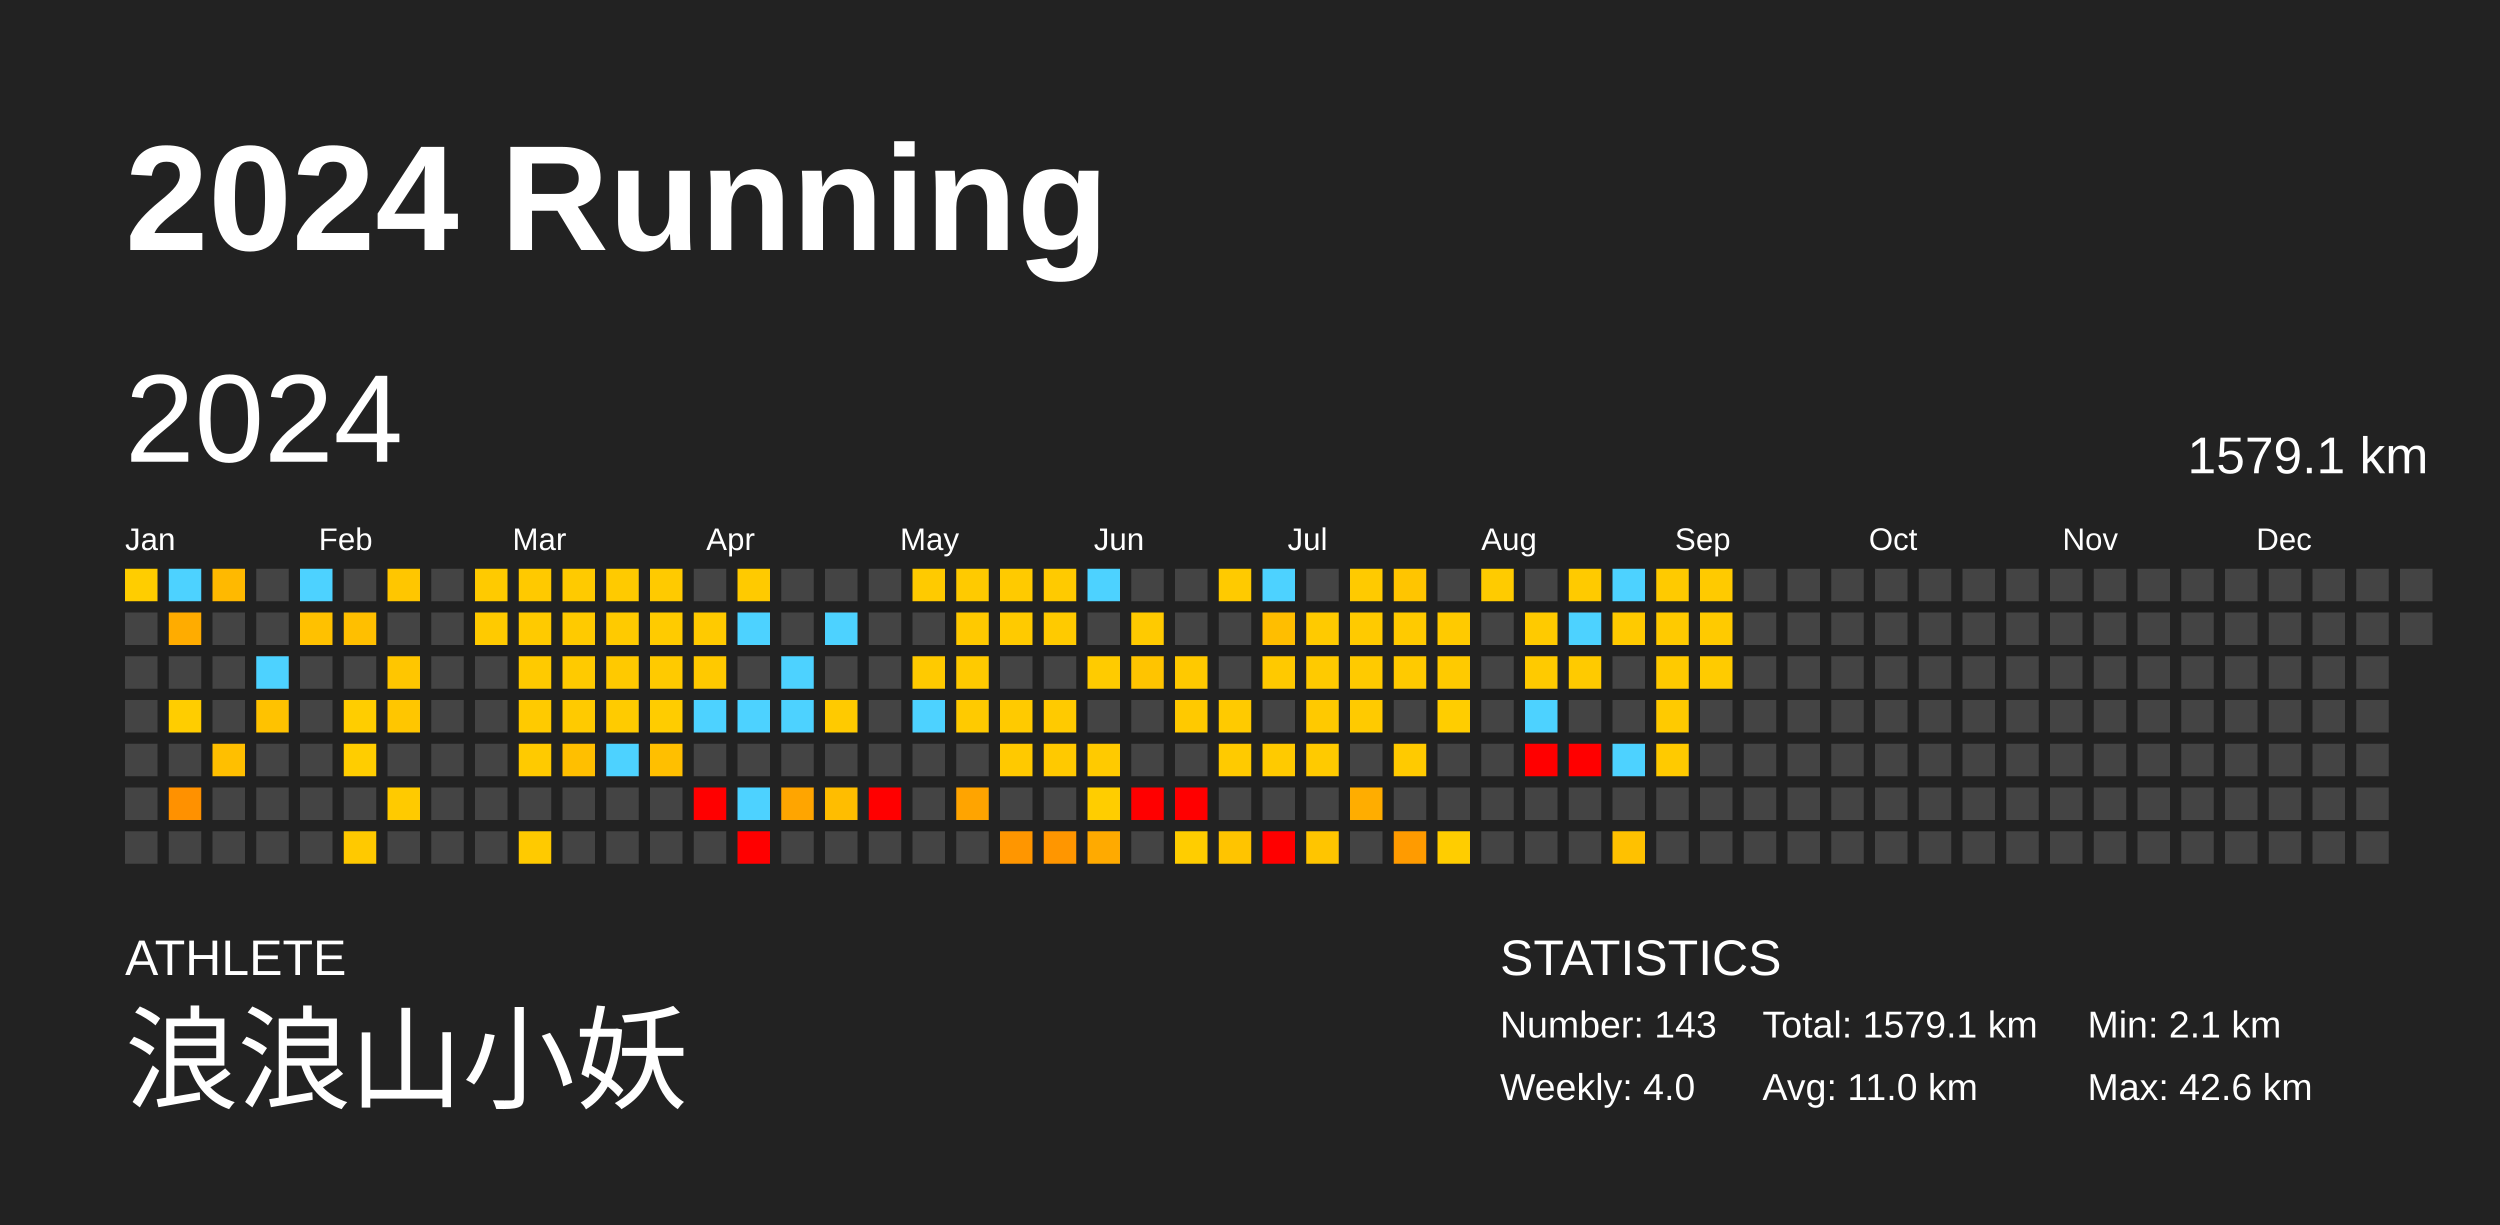
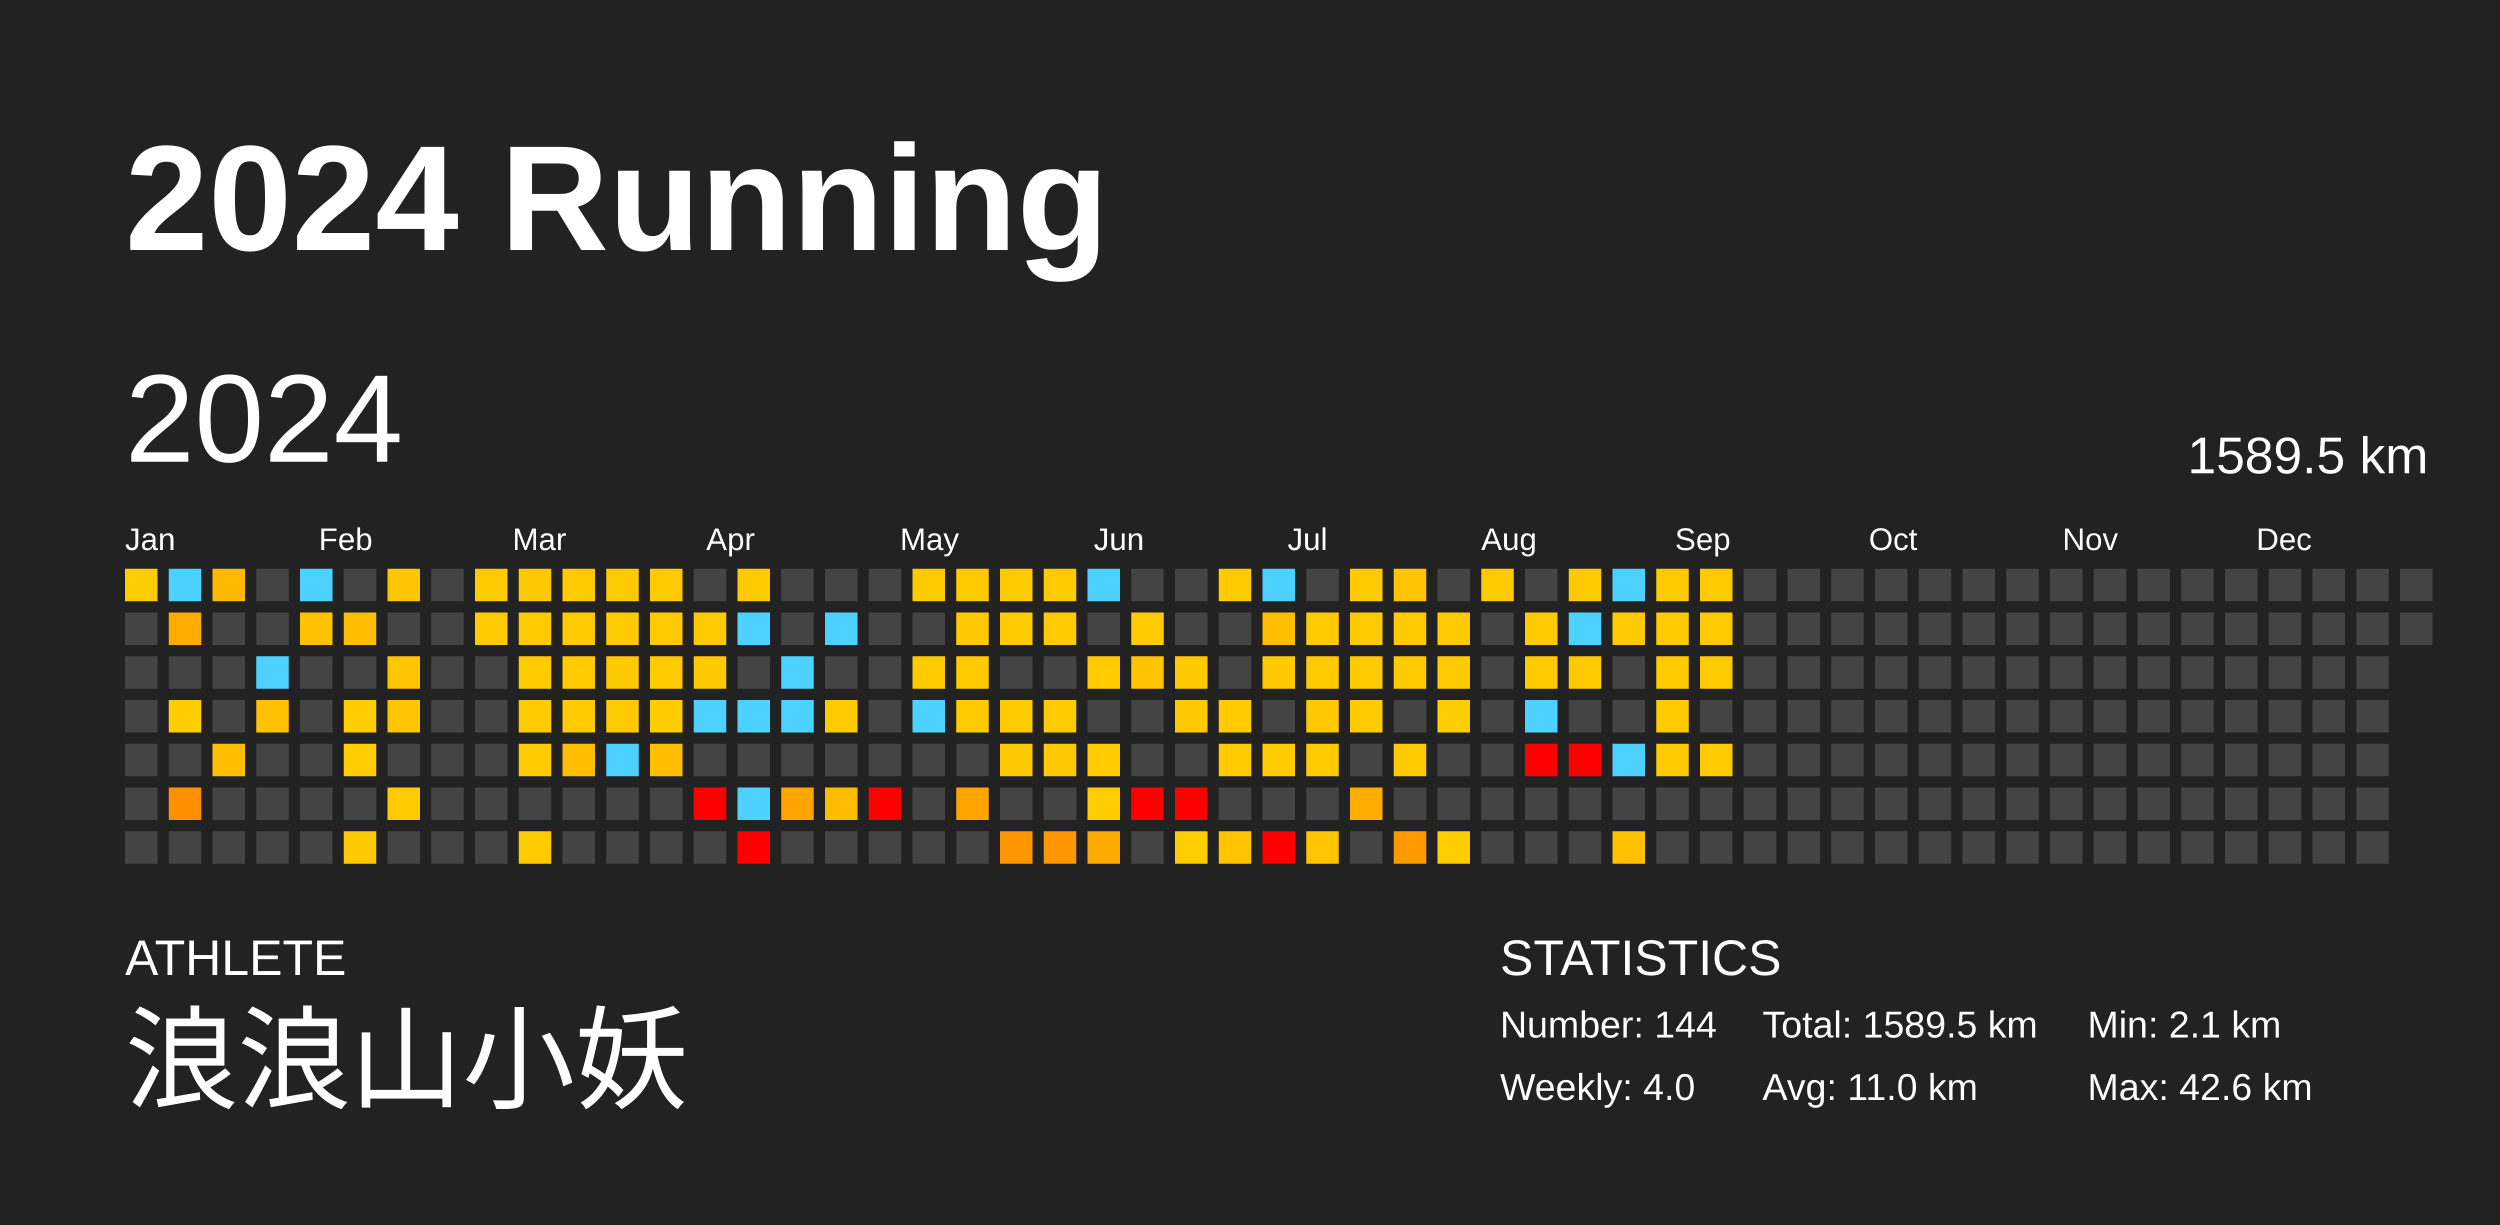
<svg xmlns="http://www.w3.org/2000/svg" baseProfile="full" height="98mm" version="1.1" viewBox="0,0,200,98" width="200mm">
  <defs />
  <rect fill="#222222" height="98" width="200" x="0" y="0" />
  <text fill="#FFFFFF" style="font-size:12px; font-family:Arial; font-weight:bold;" x="10" y="20">2024 Running</text>
  <text fill="#FFFFFF" style="font-size:4px; font-family:Arial" x="10" y="78">ATHLETE</text>
  <text fill="#FFFFFF" style="font-size:9px; font-family:Arial" x="10" y="88">浪浪山小妖</text>
  <text fill="#FFFFFF" style="font-size:4px; font-family:Arial" x="120" y="78">STATISTICS</text>
-   <text fill="#FFFFFF" style="font-size:3px; font-family:Arial" x="120" y="83">Number: 143</text>
+   <text fill="#FFFFFF" style="font-size:3px; font-family:Arial" x="120" y="83">Number: 144</text>
  <text fill="#FFFFFF" style="font-size:3px; font-family:Arial" x="120" y="88">Weekly: 4.0</text>
-   <text fill="#FFFFFF" style="font-size:3px; font-family:Arial" x="141" y="83">Total: 1579.1 km</text>
+   <text fill="#FFFFFF" style="font-size:3px; font-family:Arial" x="141" y="83">Total: 1589.5 km</text>
  <text fill="#FFFFFF" style="font-size:3px; font-family:Arial" x="141" y="88">Avg: 11.0 km</text>
  <text fill="#FFFFFF" style="font-size:3px; font-family:Arial" x="167" y="83">Min: 2.1 km</text>
  <text fill="#FFFFFF" style="font-size:3px; font-family:Arial" x="167" y="88">Max: 42.6 km</text>
  <text dominant-baseline="hanging" fill="#FFFFFF" style="font-size:10.0px; font-family:Arial;" x="10" y="30">2024</text>
-   <text dominant-baseline="hanging" fill="#FFFFFF" style="font-size:4.125px; font-family:Arial;" x="175" y="35">1579.1 km</text>
+   <text dominant-baseline="hanging" fill="#FFFFFF" style="font-size:4.125px; font-family:Arial;" x="175" y="35">1589.5 km</text>
  <text fill="#FFFFFF" style="font-size:2.5px; font-family:Arial" x="10.0" y="44">Jan</text>
  <text fill="#FFFFFF" style="font-size:2.5px; font-family:Arial" x="25.5" y="44">Feb</text>
  <text fill="#FFFFFF" style="font-size:2.5px; font-family:Arial" x="41.0" y="44">Mar</text>
  <text fill="#FFFFFF" style="font-size:2.5px; font-family:Arial" x="56.5" y="44">Apr</text>
  <text fill="#FFFFFF" style="font-size:2.5px; font-family:Arial" x="72.0" y="44">May</text>
  <text fill="#FFFFFF" style="font-size:2.5px; font-family:Arial" x="87.5" y="44">Jun</text>
  <text fill="#FFFFFF" style="font-size:2.5px; font-family:Arial" x="103.0" y="44">Jul</text>
  <text fill="#FFFFFF" style="font-size:2.5px; font-family:Arial" x="118.5" y="44">Aug</text>
  <text fill="#FFFFFF" style="font-size:2.5px; font-family:Arial" x="134.0" y="44">Sep</text>
  <text fill="#FFFFFF" style="font-size:2.5px; font-family:Arial" x="149.5" y="44">Oct</text>
  <text fill="#FFFFFF" style="font-size:2.5px; font-family:Arial" x="165.0" y="44">Nov</text>
  <text fill="#FFFFFF" style="font-size:2.5px; font-family:Arial" x="180.5" y="44">Dec</text>
  <rect fill="#ffcd00" height="2.6" width="2.6" x="10.0" y="45.5" />
  <rect fill="#444444" height="2.6" width="2.6" x="10.0" y="49.0" />
  <rect fill="#444444" height="2.6" width="2.6" x="10.0" y="52.5" />
  <rect fill="#444444" height="2.6" width="2.6" x="10.0" y="56.0" />
  <rect fill="#444444" height="2.6" width="2.6" x="10.0" y="59.5" />
  <rect fill="#444444" height="2.6" width="2.6" x="10.0" y="63.0" />
  <rect fill="#444444" height="2.6" width="2.6" x="10.0" y="66.5" />
  <rect fill="#4dd2ff" height="2.6" width="2.6" x="13.5" y="45.5" />
  <rect fill="#ffac00" height="2.6" width="2.6" x="13.5" y="49.0" />
  <rect fill="#444444" height="2.6" width="2.6" x="13.5" y="52.5" />
  <rect fill="#ffcd00" height="2.6" width="2.6" x="13.5" y="56.0" />
  <rect fill="#444444" height="2.6" width="2.6" x="13.5" y="59.5" />
  <rect fill="#ff9100" height="2.6" width="2.6" x="13.5" y="63.0" />
  <rect fill="#444444" height="2.6" width="2.6" x="13.5" y="66.5" />
  <rect fill="#ffb900" height="2.6" width="2.6" x="17.0" y="45.5" />
  <rect fill="#444444" height="2.6" width="2.6" x="17.0" y="49.0" />
  <rect fill="#444444" height="2.6" width="2.6" x="17.0" y="52.5" />
  <rect fill="#444444" height="2.6" width="2.6" x="17.0" y="56.0" />
  <rect fill="#ffbf00" height="2.6" width="2.6" x="17.0" y="59.5" />
  <rect fill="#444444" height="2.6" width="2.6" x="17.0" y="63.0" />
  <rect fill="#444444" height="2.6" width="2.6" x="17.0" y="66.5" />
  <rect fill="#444444" height="2.6" width="2.6" x="20.5" y="45.5" />
  <rect fill="#444444" height="2.6" width="2.6" x="20.5" y="49.0" />
  <rect fill="#4dd2ff" height="2.6" width="2.6" x="20.5" y="52.5" />
  <rect fill="#ffc200" height="2.6" width="2.6" x="20.5" y="56.0" />
  <rect fill="#444444" height="2.6" width="2.6" x="20.5" y="59.5" />
  <rect fill="#444444" height="2.6" width="2.6" x="20.5" y="63.0" />
  <rect fill="#444444" height="2.6" width="2.6" x="20.5" y="66.5" />
  <rect fill="#4dd2ff" height="2.6" width="2.6" x="24.0" y="45.5" />
  <rect fill="#ffc100" height="2.6" width="2.6" x="24.0" y="49.0" />
  <rect fill="#444444" height="2.6" width="2.6" x="24.0" y="52.5" />
  <rect fill="#444444" height="2.6" width="2.6" x="24.0" y="56.0" />
  <rect fill="#444444" height="2.6" width="2.6" x="24.0" y="59.5" />
  <rect fill="#444444" height="2.6" width="2.6" x="24.0" y="63.0" />
  <rect fill="#444444" height="2.6" width="2.6" x="24.0" y="66.5" />
  <rect fill="#444444" height="2.6" width="2.6" x="27.5" y="45.5" />
  <rect fill="#ffbf00" height="2.6" width="2.6" x="27.5" y="49.0" />
  <rect fill="#444444" height="2.6" width="2.6" x="27.5" y="52.5" />
  <rect fill="#ffcd00" height="2.6" width="2.6" x="27.5" y="56.0" />
  <rect fill="#ffcd00" height="2.6" width="2.6" x="27.5" y="59.5" />
  <rect fill="#444444" height="2.6" width="2.6" x="27.5" y="63.0" />
  <rect fill="#ffc900" height="2.6" width="2.6" x="27.5" y="66.5" />
  <rect fill="#ffc600" height="2.6" width="2.6" x="31.0" y="45.5" />
  <rect fill="#444444" height="2.6" width="2.6" x="31.0" y="49.0" />
  <rect fill="#ffc600" height="2.6" width="2.6" x="31.0" y="52.5" />
  <rect fill="#ffc600" height="2.6" width="2.6" x="31.0" y="56.0" />
  <rect fill="#444444" height="2.6" width="2.6" x="31.0" y="59.5" />
  <rect fill="#ffca00" height="2.6" width="2.6" x="31.0" y="63.0" />
  <rect fill="#444444" height="2.6" width="2.6" x="31.0" y="66.5" />
  <rect fill="#444444" height="2.6" width="2.6" x="34.5" y="45.5" />
  <rect fill="#444444" height="2.6" width="2.6" x="34.5" y="49.0" />
  <rect fill="#444444" height="2.6" width="2.6" x="34.5" y="52.5" />
  <rect fill="#444444" height="2.6" width="2.6" x="34.5" y="56.0" />
  <rect fill="#444444" height="2.6" width="2.6" x="34.5" y="59.5" />
  <rect fill="#444444" height="2.6" width="2.6" x="34.5" y="63.0" />
  <rect fill="#444444" height="2.6" width="2.6" x="34.5" y="66.5" />
  <rect fill="#ffca00" height="2.6" width="2.6" x="38.0" y="45.5" />
  <rect fill="#ffca00" height="2.6" width="2.6" x="38.0" y="49.0" />
  <rect fill="#444444" height="2.6" width="2.6" x="38.0" y="52.5" />
  <rect fill="#444444" height="2.6" width="2.6" x="38.0" y="56.0" />
  <rect fill="#444444" height="2.6" width="2.6" x="38.0" y="59.5" />
  <rect fill="#444444" height="2.6" width="2.6" x="38.0" y="63.0" />
  <rect fill="#444444" height="2.6" width="2.6" x="38.0" y="66.5" />
  <rect fill="#ffc900" height="2.6" width="2.6" x="41.5" y="45.5" />
  <rect fill="#ffca00" height="2.6" width="2.6" x="41.5" y="49.0" />
  <rect fill="#ffca00" height="2.6" width="2.6" x="41.5" y="52.5" />
  <rect fill="#ffca00" height="2.6" width="2.6" x="41.5" y="56.0" />
  <rect fill="#ffca00" height="2.6" width="2.6" x="41.5" y="59.5" />
  <rect fill="#444444" height="2.6" width="2.6" x="41.5" y="63.0" />
  <rect fill="#ffca00" height="2.6" width="2.6" x="41.5" y="66.5" />
  <rect fill="#ffca00" height="2.6" width="2.6" x="45.0" y="45.5" />
  <rect fill="#ffca00" height="2.6" width="2.6" x="45.0" y="49.0" />
  <rect fill="#ffca00" height="2.6" width="2.6" x="45.0" y="52.5" />
  <rect fill="#ffca00" height="2.6" width="2.6" x="45.0" y="56.0" />
  <rect fill="#ffbf00" height="2.6" width="2.6" x="45.0" y="59.5" />
  <rect fill="#444444" height="2.6" width="2.6" x="45.0" y="63.0" />
  <rect fill="#444444" height="2.6" width="2.6" x="45.0" y="66.5" />
  <rect fill="#ffca00" height="2.6" width="2.6" x="48.5" y="45.5" />
  <rect fill="#ffca00" height="2.6" width="2.6" x="48.5" y="49.0" />
  <rect fill="#ffc900" height="2.6" width="2.6" x="48.5" y="52.5" />
  <rect fill="#ffcb00" height="2.6" width="2.6" x="48.5" y="56.0" />
  <rect fill="#4dd2ff" height="2.6" width="2.6" x="48.5" y="59.5" />
  <rect fill="#444444" height="2.6" width="2.6" x="48.5" y="63.0" />
  <rect fill="#444444" height="2.6" width="2.6" x="48.5" y="66.5" />
  <rect fill="#ffca00" height="2.6" width="2.6" x="52.0" y="45.5" />
  <rect fill="#ffcb00" height="2.6" width="2.6" x="52.0" y="49.0" />
  <rect fill="#ffca00" height="2.6" width="2.6" x="52.0" y="52.5" />
  <rect fill="#ffcc00" height="2.6" width="2.6" x="52.0" y="56.0" />
  <rect fill="#ffbf00" height="2.6" width="2.6" x="52.0" y="59.5" />
  <rect fill="#444444" height="2.6" width="2.6" x="52.0" y="63.0" />
  <rect fill="#444444" height="2.6" width="2.6" x="52.0" y="66.5" />
  <rect fill="#444444" height="2.6" width="2.6" x="55.5" y="45.5" />
  <rect fill="#ffca00" height="2.6" width="2.6" x="55.5" y="49.0" />
  <rect fill="#ffc900" height="2.6" width="2.6" x="55.5" y="52.5" />
  <rect fill="#4dd2ff" height="2.6" width="2.6" x="55.5" y="56.0" />
  <rect fill="#444444" height="2.6" width="2.6" x="55.5" y="59.5" />
  <rect fill="red" height="2.6" width="2.6" x="55.5" y="63.0" />
  <rect fill="#444444" height="2.6" width="2.6" x="55.5" y="66.5" />
  <rect fill="#ffca00" height="2.6" width="2.6" x="59.0" y="45.5" />
  <rect fill="#4dd2ff" height="2.6" width="2.6" x="59.0" y="49.0" />
  <rect fill="#444444" height="2.6" width="2.6" x="59.0" y="52.5" />
  <rect fill="#4dd2ff" height="2.6" width="2.6" x="59.0" y="56.0" />
  <rect fill="#444444" height="2.6" width="2.6" x="59.0" y="59.5" />
  <rect fill="#4dd2ff" height="2.6" width="2.6" x="59.0" y="63.0" />
  <rect fill="red" height="2.6" width="2.6" x="59.0" y="66.5" />
  <rect fill="#444444" height="2.6" width="2.6" x="62.5" y="45.5" />
  <rect fill="#444444" height="2.6" width="2.6" x="62.5" y="49.0" />
  <rect fill="#4dd2ff" height="2.6" width="2.6" x="62.5" y="52.5" />
  <rect fill="#4dd2ff" height="2.6" width="2.6" x="62.5" y="56.0" />
  <rect fill="#444444" height="2.6" width="2.6" x="62.5" y="59.5" />
  <rect fill="#ffa500" height="2.6" width="2.6" x="62.5" y="63.0" />
  <rect fill="#444444" height="2.6" width="2.6" x="62.5" y="66.5" />
  <rect fill="#444444" height="2.6" width="2.6" x="66.0" y="45.5" />
  <rect fill="#4dd2ff" height="2.6" width="2.6" x="66.0" y="49.0" />
  <rect fill="#444444" height="2.6" width="2.6" x="66.0" y="52.5" />
  <rect fill="#ffca00" height="2.6" width="2.6" x="66.0" y="56.0" />
  <rect fill="#444444" height="2.6" width="2.6" x="66.0" y="59.5" />
  <rect fill="#ffbd00" height="2.6" width="2.6" x="66.0" y="63.0" />
  <rect fill="#444444" height="2.6" width="2.6" x="66.0" y="66.5" />
  <rect fill="#444444" height="2.6" width="2.6" x="69.5" y="45.5" />
  <rect fill="#444444" height="2.6" width="2.6" x="69.5" y="49.0" />
  <rect fill="#444444" height="2.6" width="2.6" x="69.5" y="52.5" />
  <rect fill="#444444" height="2.6" width="2.6" x="69.5" y="56.0" />
  <rect fill="#444444" height="2.6" width="2.6" x="69.5" y="59.5" />
  <rect fill="red" height="2.6" width="2.6" x="69.5" y="63.0" />
  <rect fill="#444444" height="2.6" width="2.6" x="69.5" y="66.5" />
  <rect fill="#ffca00" height="2.6" width="2.6" x="73.0" y="45.5" />
  <rect fill="#444444" height="2.6" width="2.6" x="73.0" y="49.0" />
  <rect fill="#ffca00" height="2.6" width="2.6" x="73.0" y="52.5" />
  <rect fill="#4dd2ff" height="2.6" width="2.6" x="73.0" y="56.0" />
  <rect fill="#444444" height="2.6" width="2.6" x="73.0" y="59.5" />
  <rect fill="#444444" height="2.6" width="2.6" x="73.0" y="63.0" />
  <rect fill="#444444" height="2.6" width="2.6" x="73.0" y="66.5" />
  <rect fill="#ffca00" height="2.6" width="2.6" x="76.5" y="45.5" />
  <rect fill="#ffc900" height="2.6" width="2.6" x="76.5" y="49.0" />
  <rect fill="#ffca00" height="2.6" width="2.6" x="76.5" y="52.5" />
  <rect fill="#ffca00" height="2.6" width="2.6" x="76.5" y="56.0" />
  <rect fill="#444444" height="2.6" width="2.6" x="76.5" y="59.5" />
  <rect fill="#ffa400" height="2.6" width="2.6" x="76.5" y="63.0" />
  <rect fill="#444444" height="2.6" width="2.6" x="76.5" y="66.5" />
  <rect fill="#ffca00" height="2.6" width="2.6" x="80.0" y="45.5" />
  <rect fill="#ffca00" height="2.6" width="2.6" x="80.0" y="49.0" />
  <rect fill="#444444" height="2.6" width="2.6" x="80.0" y="52.5" />
  <rect fill="#ffca00" height="2.6" width="2.6" x="80.0" y="56.0" />
  <rect fill="#ffc900" height="2.6" width="2.6" x="80.0" y="59.5" />
  <rect fill="#444444" height="2.6" width="2.6" x="80.0" y="63.0" />
  <rect fill="#ff9600" height="2.6" width="2.6" x="80.0" y="66.5" />
  <rect fill="#ffca00" height="2.6" width="2.6" x="83.5" y="45.5" />
  <rect fill="#ffca00" height="2.6" width="2.6" x="83.5" y="49.0" />
  <rect fill="#444444" height="2.6" width="2.6" x="83.5" y="52.5" />
  <rect fill="#ffca00" height="2.6" width="2.6" x="83.5" y="56.0" />
  <rect fill="#ffc900" height="2.6" width="2.6" x="83.5" y="59.5" />
  <rect fill="#444444" height="2.6" width="2.6" x="83.5" y="63.0" />
  <rect fill="#ff9600" height="2.6" width="2.6" x="83.5" y="66.5" />
  <rect fill="#4dd2ff" height="2.6" width="2.6" x="87.0" y="45.5" />
  <rect fill="#444444" height="2.6" width="2.6" x="87.0" y="49.0" />
  <rect fill="#ffcb00" height="2.6" width="2.6" x="87.0" y="52.5" />
  <rect fill="#444444" height="2.6" width="2.6" x="87.0" y="56.0" />
  <rect fill="#ffca00" height="2.6" width="2.6" x="87.0" y="59.5" />
  <rect fill="#ffcd00" height="2.6" width="2.6" x="87.0" y="63.0" />
  <rect fill="#ffaa00" height="2.6" width="2.6" x="87.0" y="66.5" />
  <rect fill="#444444" height="2.6" width="2.6" x="90.5" y="45.5" />
  <rect fill="#ffca00" height="2.6" width="2.6" x="90.5" y="49.0" />
  <rect fill="#ffc400" height="2.6" width="2.6" x="90.5" y="52.5" />
  <rect fill="#444444" height="2.6" width="2.6" x="90.5" y="56.0" />
  <rect fill="#444444" height="2.6" width="2.6" x="90.5" y="59.5" />
  <rect fill="red" height="2.6" width="2.6" x="90.5" y="63.0" />
  <rect fill="#444444" height="2.6" width="2.6" x="90.5" y="66.5" />
  <rect fill="#444444" height="2.6" width="2.6" x="94.0" y="45.5" />
  <rect fill="#444444" height="2.6" width="2.6" x="94.0" y="49.0" />
  <rect fill="#ffc900" height="2.6" width="2.6" x="94.0" y="52.5" />
  <rect fill="#ffc900" height="2.6" width="2.6" x="94.0" y="56.0" />
  <rect fill="#444444" height="2.6" width="2.6" x="94.0" y="59.5" />
  <rect fill="red" height="2.6" width="2.6" x="94.0" y="63.0" />
  <rect fill="#ffcd00" height="2.6" width="2.6" x="94.0" y="66.5" />
  <rect fill="#ffca00" height="2.6" width="2.6" x="97.5" y="45.5" />
  <rect fill="#444444" height="2.6" width="2.6" x="97.5" y="49.0" />
  <rect fill="#444444" height="2.6" width="2.6" x="97.5" y="52.5" />
  <rect fill="#ffca00" height="2.6" width="2.6" x="97.5" y="56.0" />
  <rect fill="#ffca00" height="2.6" width="2.6" x="97.5" y="59.5" />
  <rect fill="#444444" height="2.6" width="2.6" x="97.5" y="63.0" />
  <rect fill="#ffc400" height="2.6" width="2.6" x="97.5" y="66.5" />
  <rect fill="#4dd2ff" height="2.6" width="2.6" x="101.0" y="45.5" />
  <rect fill="#ffbe00" height="2.6" width="2.6" x="101.0" y="49.0" />
  <rect fill="#ffc900" height="2.6" width="2.6" x="101.0" y="52.5" />
  <rect fill="#444444" height="2.6" width="2.6" x="101.0" y="56.0" />
  <rect fill="#ffca00" height="2.6" width="2.6" x="101.0" y="59.5" />
  <rect fill="#444444" height="2.6" width="2.6" x="101.0" y="63.0" />
  <rect fill="red" height="2.6" width="2.6" x="101.0" y="66.5" />
  <rect fill="#444444" height="2.6" width="2.6" x="104.5" y="45.5" />
  <rect fill="#ffca00" height="2.6" width="2.6" x="104.5" y="49.0" />
  <rect fill="#ffca00" height="2.6" width="2.6" x="104.5" y="52.5" />
  <rect fill="#ffc900" height="2.6" width="2.6" x="104.5" y="56.0" />
  <rect fill="#ffca00" height="2.6" width="2.6" x="104.5" y="59.5" />
  <rect fill="#444444" height="2.6" width="2.6" x="104.5" y="63.0" />
  <rect fill="#ffc500" height="2.6" width="2.6" x="104.5" y="66.5" />
  <rect fill="#ffca00" height="2.6" width="2.6" x="108.0" y="45.5" />
  <rect fill="#ffca00" height="2.6" width="2.6" x="108.0" y="49.0" />
  <rect fill="#ffca00" height="2.6" width="2.6" x="108.0" y="52.5" />
  <rect fill="#ffca00" height="2.6" width="2.6" x="108.0" y="56.0" />
  <rect fill="#444444" height="2.6" width="2.6" x="108.0" y="59.5" />
  <rect fill="#ffad00" height="2.6" width="2.6" x="108.0" y="63.0" />
  <rect fill="#444444" height="2.6" width="2.6" x="108.0" y="66.5" />
  <rect fill="#ffc500" height="2.6" width="2.6" x="111.5" y="45.5" />
  <rect fill="#ffca00" height="2.6" width="2.6" x="111.5" y="49.0" />
  <rect fill="#ffca00" height="2.6" width="2.6" x="111.5" y="52.5" />
  <rect fill="#444444" height="2.6" width="2.6" x="111.5" y="56.0" />
  <rect fill="#ffca00" height="2.6" width="2.6" x="111.5" y="59.5" />
  <rect fill="#444444" height="2.6" width="2.6" x="111.5" y="63.0" />
  <rect fill="#ff9b00" height="2.6" width="2.6" x="111.5" y="66.5" />
  <rect fill="#444444" height="2.6" width="2.6" x="115.0" y="45.5" />
  <rect fill="#ffca00" height="2.6" width="2.6" x="115.0" y="49.0" />
  <rect fill="#ffca00" height="2.6" width="2.6" x="115.0" y="52.5" />
  <rect fill="#ffcd00" height="2.6" width="2.6" x="115.0" y="56.0" />
  <rect fill="#444444" height="2.6" width="2.6" x="115.0" y="59.5" />
  <rect fill="#444444" height="2.6" width="2.6" x="115.0" y="63.0" />
  <rect fill="#ffcd00" height="2.6" width="2.6" x="115.0" y="66.5" />
  <rect fill="#ffcb00" height="2.6" width="2.6" x="118.5" y="45.5" />
  <rect fill="#444444" height="2.6" width="2.6" x="118.5" y="49.0" />
  <rect fill="#444444" height="2.6" width="2.6" x="118.5" y="52.5" />
  <rect fill="#444444" height="2.6" width="2.6" x="118.5" y="56.0" />
  <rect fill="#444444" height="2.6" width="2.6" x="118.5" y="59.5" />
  <rect fill="#444444" height="2.6" width="2.6" x="118.5" y="63.0" />
  <rect fill="#444444" height="2.6" width="2.6" x="118.5" y="66.5" />
  <rect fill="#444444" height="2.6" width="2.6" x="122.0" y="45.5" />
  <rect fill="#ffca00" height="2.6" width="2.6" x="122.0" y="49.0" />
  <rect fill="#ffca00" height="2.6" width="2.6" x="122.0" y="52.5" />
  <rect fill="#4dd2ff" height="2.6" width="2.6" x="122.0" y="56.0" />
  <rect fill="red" height="2.6" width="2.6" x="122.0" y="59.5" />
  <rect fill="#444444" height="2.6" width="2.6" x="122.0" y="63.0" />
  <rect fill="#444444" height="2.6" width="2.6" x="122.0" y="66.5" />
  <rect fill="#ffca00" height="2.6" width="2.6" x="125.5" y="45.5" />
  <rect fill="#4dd2ff" height="2.6" width="2.6" x="125.5" y="49.0" />
  <rect fill="#ffca00" height="2.6" width="2.6" x="125.5" y="52.5" />
  <rect fill="#444444" height="2.6" width="2.6" x="125.5" y="56.0" />
  <rect fill="red" height="2.6" width="2.6" x="125.5" y="59.5" />
  <rect fill="#444444" height="2.6" width="2.6" x="125.5" y="63.0" />
  <rect fill="#444444" height="2.6" width="2.6" x="125.5" y="66.5" />
  <rect fill="#4dd2ff" height="2.6" width="2.6" x="129.0" y="45.5" />
  <rect fill="#ffca00" height="2.6" width="2.6" x="129.0" y="49.0" />
  <rect fill="#444444" height="2.6" width="2.6" x="129.0" y="52.5" />
  <rect fill="#444444" height="2.6" width="2.6" x="129.0" y="56.0" />
  <rect fill="#4dd2ff" height="2.6" width="2.6" x="129.0" y="59.5" />
  <rect fill="#444444" height="2.6" width="2.6" x="129.0" y="63.0" />
  <rect fill="#ffc100" height="2.6" width="2.6" x="129.0" y="66.5" />
  <rect fill="#ffca00" height="2.6" width="2.6" x="132.5" y="45.5" />
  <rect fill="#ffca00" height="2.6" width="2.6" x="132.5" y="49.0" />
  <rect fill="#ffca00" height="2.6" width="2.6" x="132.5" y="52.5" />
  <rect fill="#ffca00" height="2.6" width="2.6" x="132.5" y="56.0" />
  <rect fill="#ffca00" height="2.6" width="2.6" x="132.5" y="59.5" />
  <rect fill="#444444" height="2.6" width="2.6" x="132.5" y="63.0" />
  <rect fill="#444444" height="2.6" width="2.6" x="132.5" y="66.5" />
  <rect fill="#ffca00" height="2.6" width="2.6" x="136.0" y="45.5" />
  <rect fill="#ffca00" height="2.6" width="2.6" x="136.0" y="49.0" />
  <rect fill="#ffcb00" height="2.6" width="2.6" x="136.0" y="52.5" />
  <rect fill="#444444" height="2.6" width="2.6" x="136.0" y="56.0" />
-   <rect fill="#444444" height="2.6" width="2.6" x="136.0" y="59.5" />
+   <rect fill="#ffcb00" height="2.6" width="2.6" x="136.0" y="59.5" />
  <rect fill="#444444" height="2.6" width="2.6" x="136.0" y="63.0" />
  <rect fill="#444444" height="2.6" width="2.6" x="136.0" y="66.5" />
  <rect fill="#444444" height="2.6" width="2.6" x="139.5" y="45.5" />
  <rect fill="#444444" height="2.6" width="2.6" x="139.5" y="49.0" />
  <rect fill="#444444" height="2.6" width="2.6" x="139.5" y="52.5" />
  <rect fill="#444444" height="2.6" width="2.6" x="139.5" y="56.0" />
  <rect fill="#444444" height="2.6" width="2.6" x="139.5" y="59.5" />
  <rect fill="#444444" height="2.6" width="2.6" x="139.5" y="63.0" />
  <rect fill="#444444" height="2.6" width="2.6" x="139.5" y="66.5" />
  <rect fill="#444444" height="2.6" width="2.6" x="143.0" y="45.5" />
  <rect fill="#444444" height="2.6" width="2.6" x="143.0" y="49.0" />
  <rect fill="#444444" height="2.6" width="2.6" x="143.0" y="52.5" />
  <rect fill="#444444" height="2.6" width="2.6" x="143.0" y="56.0" />
  <rect fill="#444444" height="2.6" width="2.6" x="143.0" y="59.5" />
  <rect fill="#444444" height="2.6" width="2.6" x="143.0" y="63.0" />
  <rect fill="#444444" height="2.6" width="2.6" x="143.0" y="66.5" />
  <rect fill="#444444" height="2.6" width="2.6" x="146.5" y="45.5" />
  <rect fill="#444444" height="2.6" width="2.6" x="146.5" y="49.0" />
  <rect fill="#444444" height="2.6" width="2.6" x="146.5" y="52.5" />
  <rect fill="#444444" height="2.6" width="2.6" x="146.5" y="56.0" />
  <rect fill="#444444" height="2.6" width="2.6" x="146.5" y="59.5" />
  <rect fill="#444444" height="2.6" width="2.6" x="146.5" y="63.0" />
  <rect fill="#444444" height="2.6" width="2.6" x="146.5" y="66.5" />
  <rect fill="#444444" height="2.6" width="2.6" x="150.0" y="45.5" />
  <rect fill="#444444" height="2.6" width="2.6" x="150.0" y="49.0" />
  <rect fill="#444444" height="2.6" width="2.6" x="150.0" y="52.5" />
  <rect fill="#444444" height="2.6" width="2.6" x="150.0" y="56.0" />
  <rect fill="#444444" height="2.6" width="2.6" x="150.0" y="59.5" />
  <rect fill="#444444" height="2.6" width="2.6" x="150.0" y="63.0" />
  <rect fill="#444444" height="2.6" width="2.6" x="150.0" y="66.5" />
  <rect fill="#444444" height="2.6" width="2.6" x="153.5" y="45.5" />
  <rect fill="#444444" height="2.6" width="2.6" x="153.5" y="49.0" />
  <rect fill="#444444" height="2.6" width="2.6" x="153.5" y="52.5" />
  <rect fill="#444444" height="2.6" width="2.6" x="153.5" y="56.0" />
  <rect fill="#444444" height="2.6" width="2.6" x="153.5" y="59.5" />
  <rect fill="#444444" height="2.6" width="2.6" x="153.5" y="63.0" />
  <rect fill="#444444" height="2.6" width="2.6" x="153.5" y="66.5" />
  <rect fill="#444444" height="2.6" width="2.6" x="157.0" y="45.5" />
  <rect fill="#444444" height="2.6" width="2.6" x="157.0" y="49.0" />
  <rect fill="#444444" height="2.6" width="2.6" x="157.0" y="52.5" />
  <rect fill="#444444" height="2.6" width="2.6" x="157.0" y="56.0" />
  <rect fill="#444444" height="2.6" width="2.6" x="157.0" y="59.5" />
  <rect fill="#444444" height="2.6" width="2.6" x="157.0" y="63.0" />
  <rect fill="#444444" height="2.6" width="2.6" x="157.0" y="66.5" />
  <rect fill="#444444" height="2.6" width="2.6" x="160.5" y="45.5" />
  <rect fill="#444444" height="2.6" width="2.6" x="160.5" y="49.0" />
  <rect fill="#444444" height="2.6" width="2.6" x="160.5" y="52.5" />
  <rect fill="#444444" height="2.6" width="2.6" x="160.5" y="56.0" />
  <rect fill="#444444" height="2.6" width="2.6" x="160.5" y="59.5" />
  <rect fill="#444444" height="2.6" width="2.6" x="160.5" y="63.0" />
  <rect fill="#444444" height="2.6" width="2.6" x="160.5" y="66.5" />
  <rect fill="#444444" height="2.6" width="2.6" x="164.0" y="45.5" />
  <rect fill="#444444" height="2.6" width="2.6" x="164.0" y="49.0" />
  <rect fill="#444444" height="2.6" width="2.6" x="164.0" y="52.5" />
  <rect fill="#444444" height="2.6" width="2.6" x="164.0" y="56.0" />
  <rect fill="#444444" height="2.6" width="2.6" x="164.0" y="59.5" />
  <rect fill="#444444" height="2.6" width="2.6" x="164.0" y="63.0" />
  <rect fill="#444444" height="2.6" width="2.6" x="164.0" y="66.5" />
  <rect fill="#444444" height="2.6" width="2.6" x="167.5" y="45.5" />
  <rect fill="#444444" height="2.6" width="2.6" x="167.5" y="49.0" />
  <rect fill="#444444" height="2.6" width="2.6" x="167.5" y="52.5" />
  <rect fill="#444444" height="2.6" width="2.6" x="167.5" y="56.0" />
  <rect fill="#444444" height="2.6" width="2.6" x="167.5" y="59.5" />
  <rect fill="#444444" height="2.6" width="2.6" x="167.5" y="63.0" />
  <rect fill="#444444" height="2.6" width="2.6" x="167.5" y="66.5" />
  <rect fill="#444444" height="2.6" width="2.6" x="171.0" y="45.5" />
  <rect fill="#444444" height="2.6" width="2.6" x="171.0" y="49.0" />
  <rect fill="#444444" height="2.6" width="2.6" x="171.0" y="52.5" />
  <rect fill="#444444" height="2.6" width="2.6" x="171.0" y="56.0" />
  <rect fill="#444444" height="2.6" width="2.6" x="171.0" y="59.5" />
  <rect fill="#444444" height="2.6" width="2.6" x="171.0" y="63.0" />
  <rect fill="#444444" height="2.6" width="2.6" x="171.0" y="66.5" />
  <rect fill="#444444" height="2.6" width="2.6" x="174.5" y="45.5" />
  <rect fill="#444444" height="2.6" width="2.6" x="174.5" y="49.0" />
  <rect fill="#444444" height="2.6" width="2.6" x="174.5" y="52.5" />
  <rect fill="#444444" height="2.6" width="2.6" x="174.5" y="56.0" />
  <rect fill="#444444" height="2.6" width="2.6" x="174.5" y="59.5" />
  <rect fill="#444444" height="2.6" width="2.6" x="174.5" y="63.0" />
  <rect fill="#444444" height="2.6" width="2.6" x="174.5" y="66.5" />
  <rect fill="#444444" height="2.6" width="2.6" x="178.0" y="45.5" />
  <rect fill="#444444" height="2.6" width="2.6" x="178.0" y="49.0" />
  <rect fill="#444444" height="2.6" width="2.6" x="178.0" y="52.5" />
  <rect fill="#444444" height="2.6" width="2.6" x="178.0" y="56.0" />
  <rect fill="#444444" height="2.6" width="2.6" x="178.0" y="59.5" />
  <rect fill="#444444" height="2.6" width="2.6" x="178.0" y="63.0" />
  <rect fill="#444444" height="2.6" width="2.6" x="178.0" y="66.5" />
  <rect fill="#444444" height="2.6" width="2.6" x="181.5" y="45.5" />
  <rect fill="#444444" height="2.6" width="2.6" x="181.5" y="49.0" />
  <rect fill="#444444" height="2.6" width="2.6" x="181.5" y="52.5" />
  <rect fill="#444444" height="2.6" width="2.6" x="181.5" y="56.0" />
  <rect fill="#444444" height="2.6" width="2.6" x="181.5" y="59.5" />
  <rect fill="#444444" height="2.6" width="2.6" x="181.5" y="63.0" />
  <rect fill="#444444" height="2.6" width="2.6" x="181.5" y="66.5" />
  <rect fill="#444444" height="2.6" width="2.6" x="185.0" y="45.5" />
  <rect fill="#444444" height="2.6" width="2.6" x="185.0" y="49.0" />
  <rect fill="#444444" height="2.6" width="2.6" x="185.0" y="52.5" />
  <rect fill="#444444" height="2.6" width="2.6" x="185.0" y="56.0" />
  <rect fill="#444444" height="2.6" width="2.6" x="185.0" y="59.5" />
  <rect fill="#444444" height="2.6" width="2.6" x="185.0" y="63.0" />
  <rect fill="#444444" height="2.6" width="2.6" x="185.0" y="66.5" />
  <rect fill="#444444" height="2.6" width="2.6" x="188.5" y="45.5" />
  <rect fill="#444444" height="2.6" width="2.6" x="188.5" y="49.0" />
  <rect fill="#444444" height="2.6" width="2.6" x="188.5" y="52.5" />
  <rect fill="#444444" height="2.6" width="2.6" x="188.5" y="56.0" />
  <rect fill="#444444" height="2.6" width="2.6" x="188.5" y="59.5" />
  <rect fill="#444444" height="2.6" width="2.6" x="188.5" y="63.0" />
  <rect fill="#444444" height="2.6" width="2.6" x="188.5" y="66.5" />
  <rect fill="#444444" height="2.6" width="2.6" x="192.0" y="45.5" />
  <rect fill="#444444" height="2.6" width="2.6" x="192.0" y="49.0" />
</svg>
